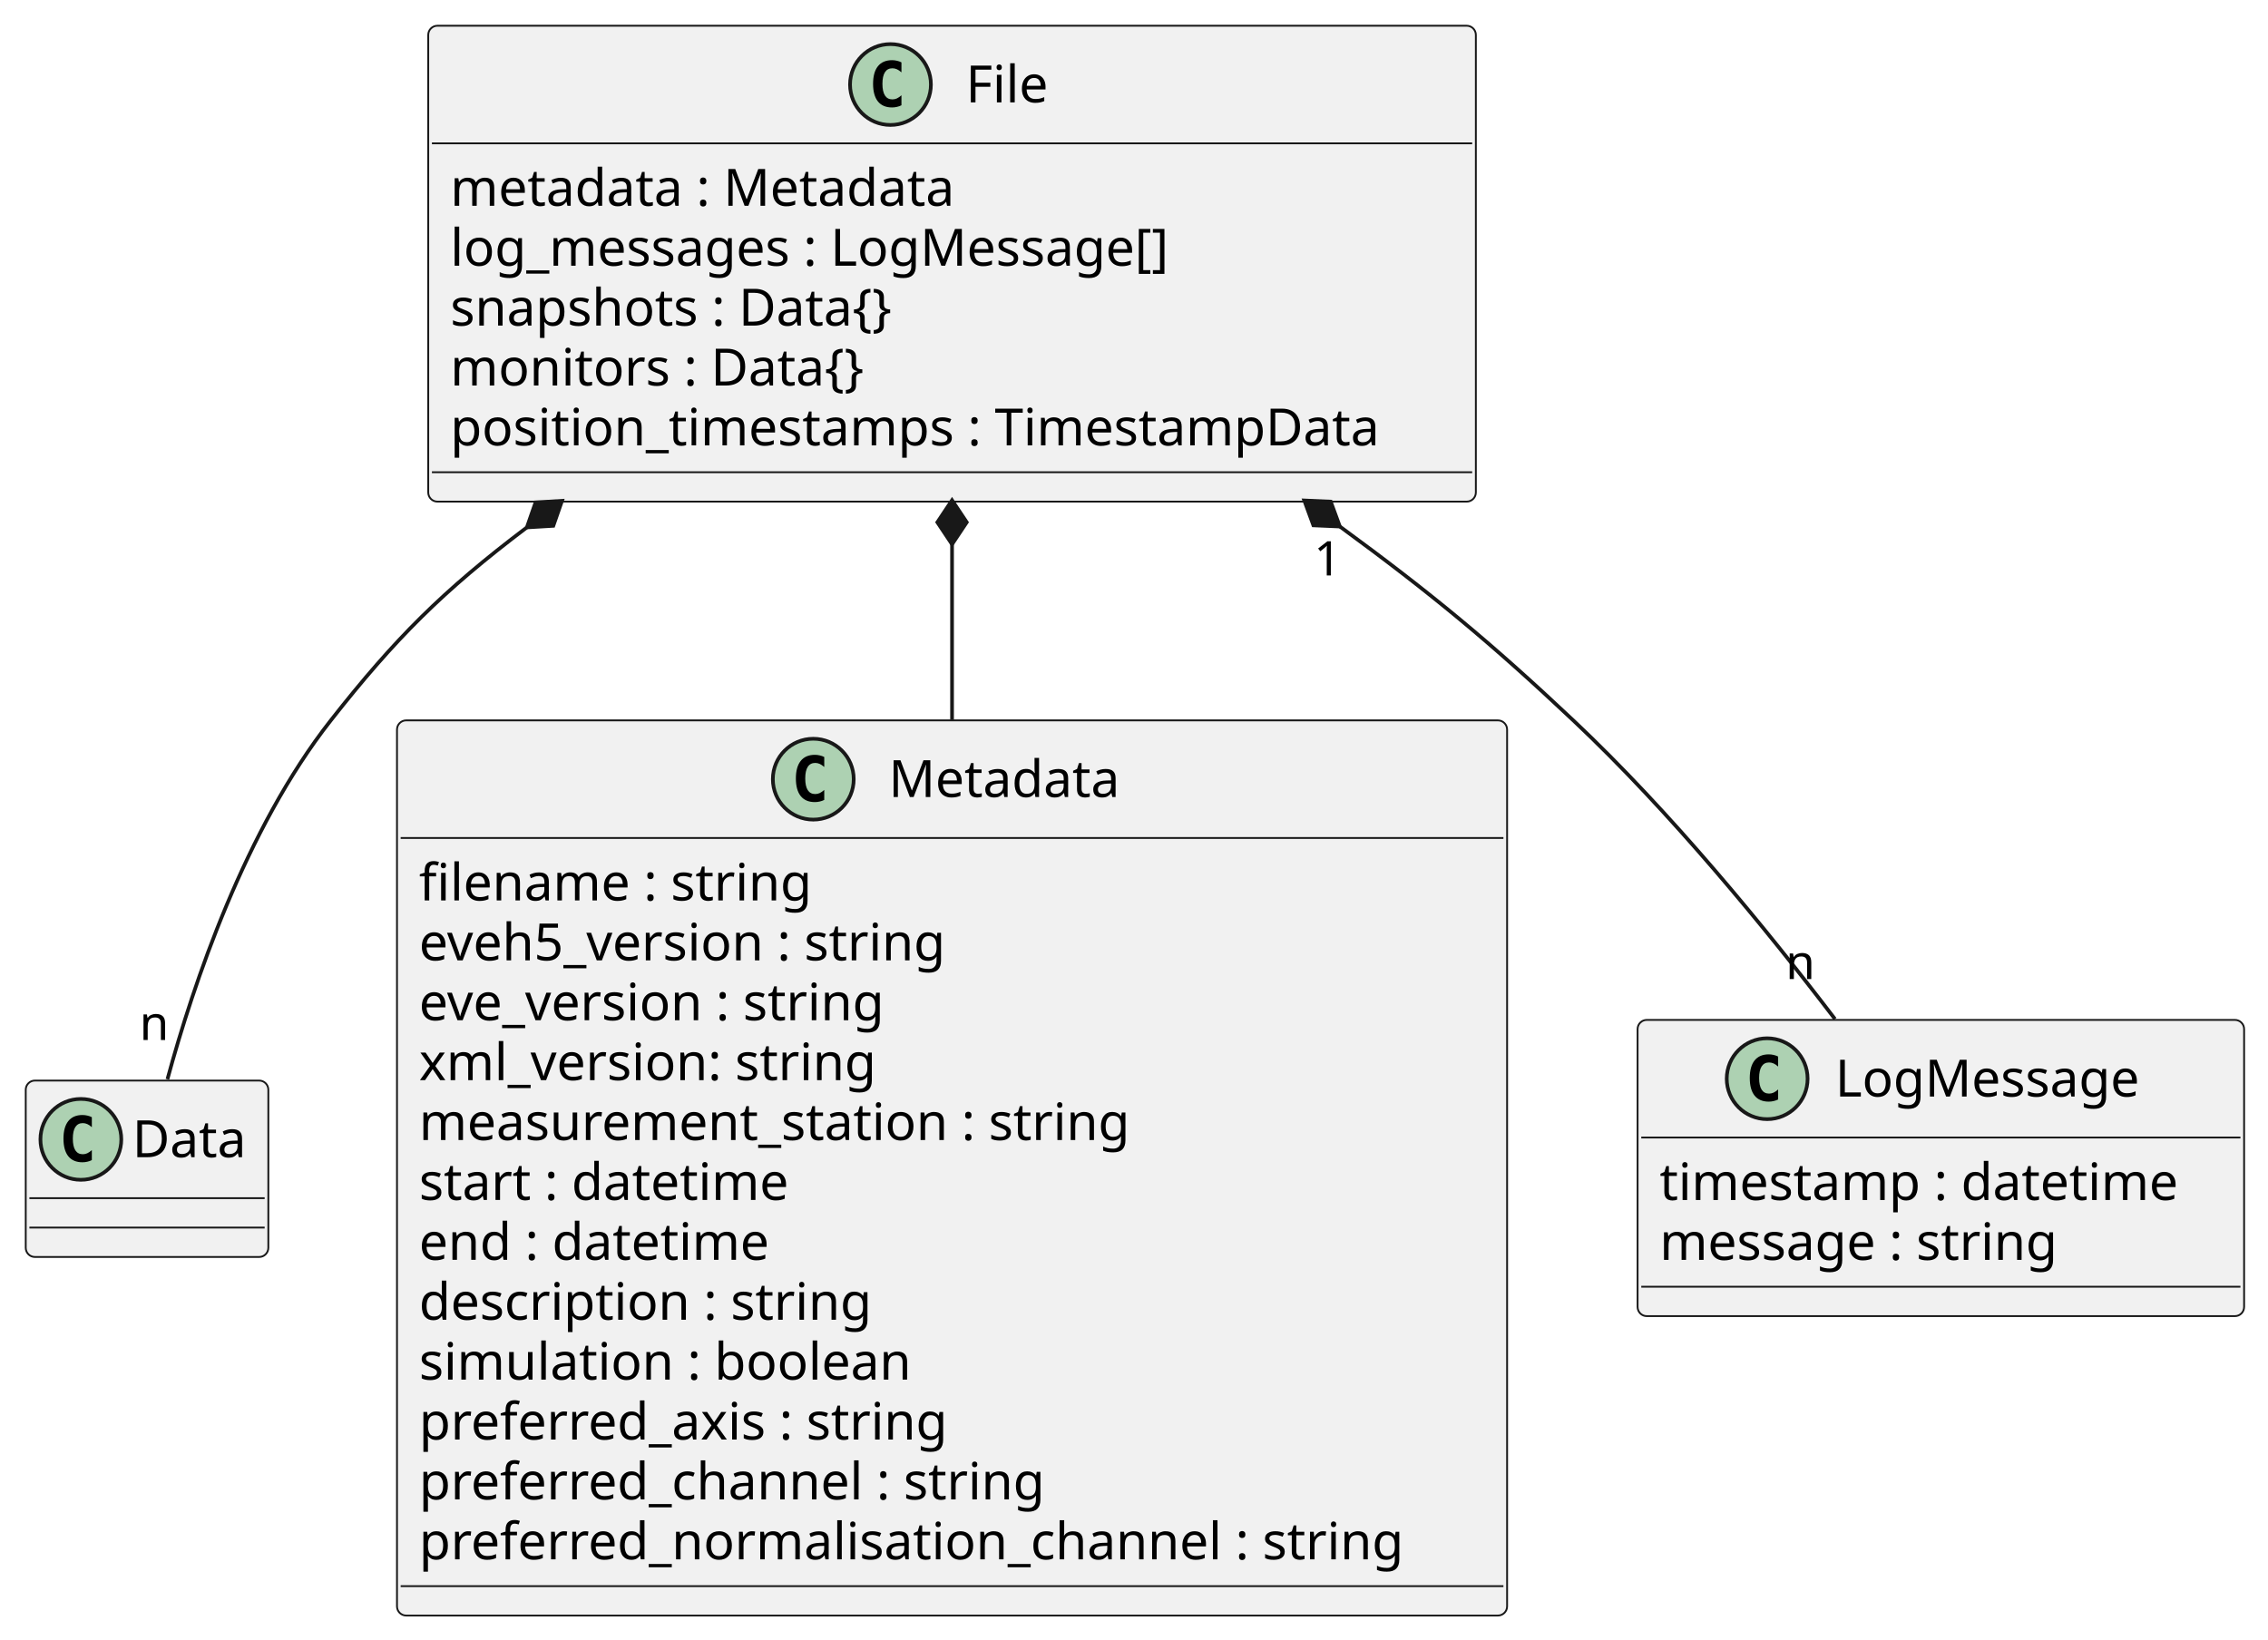
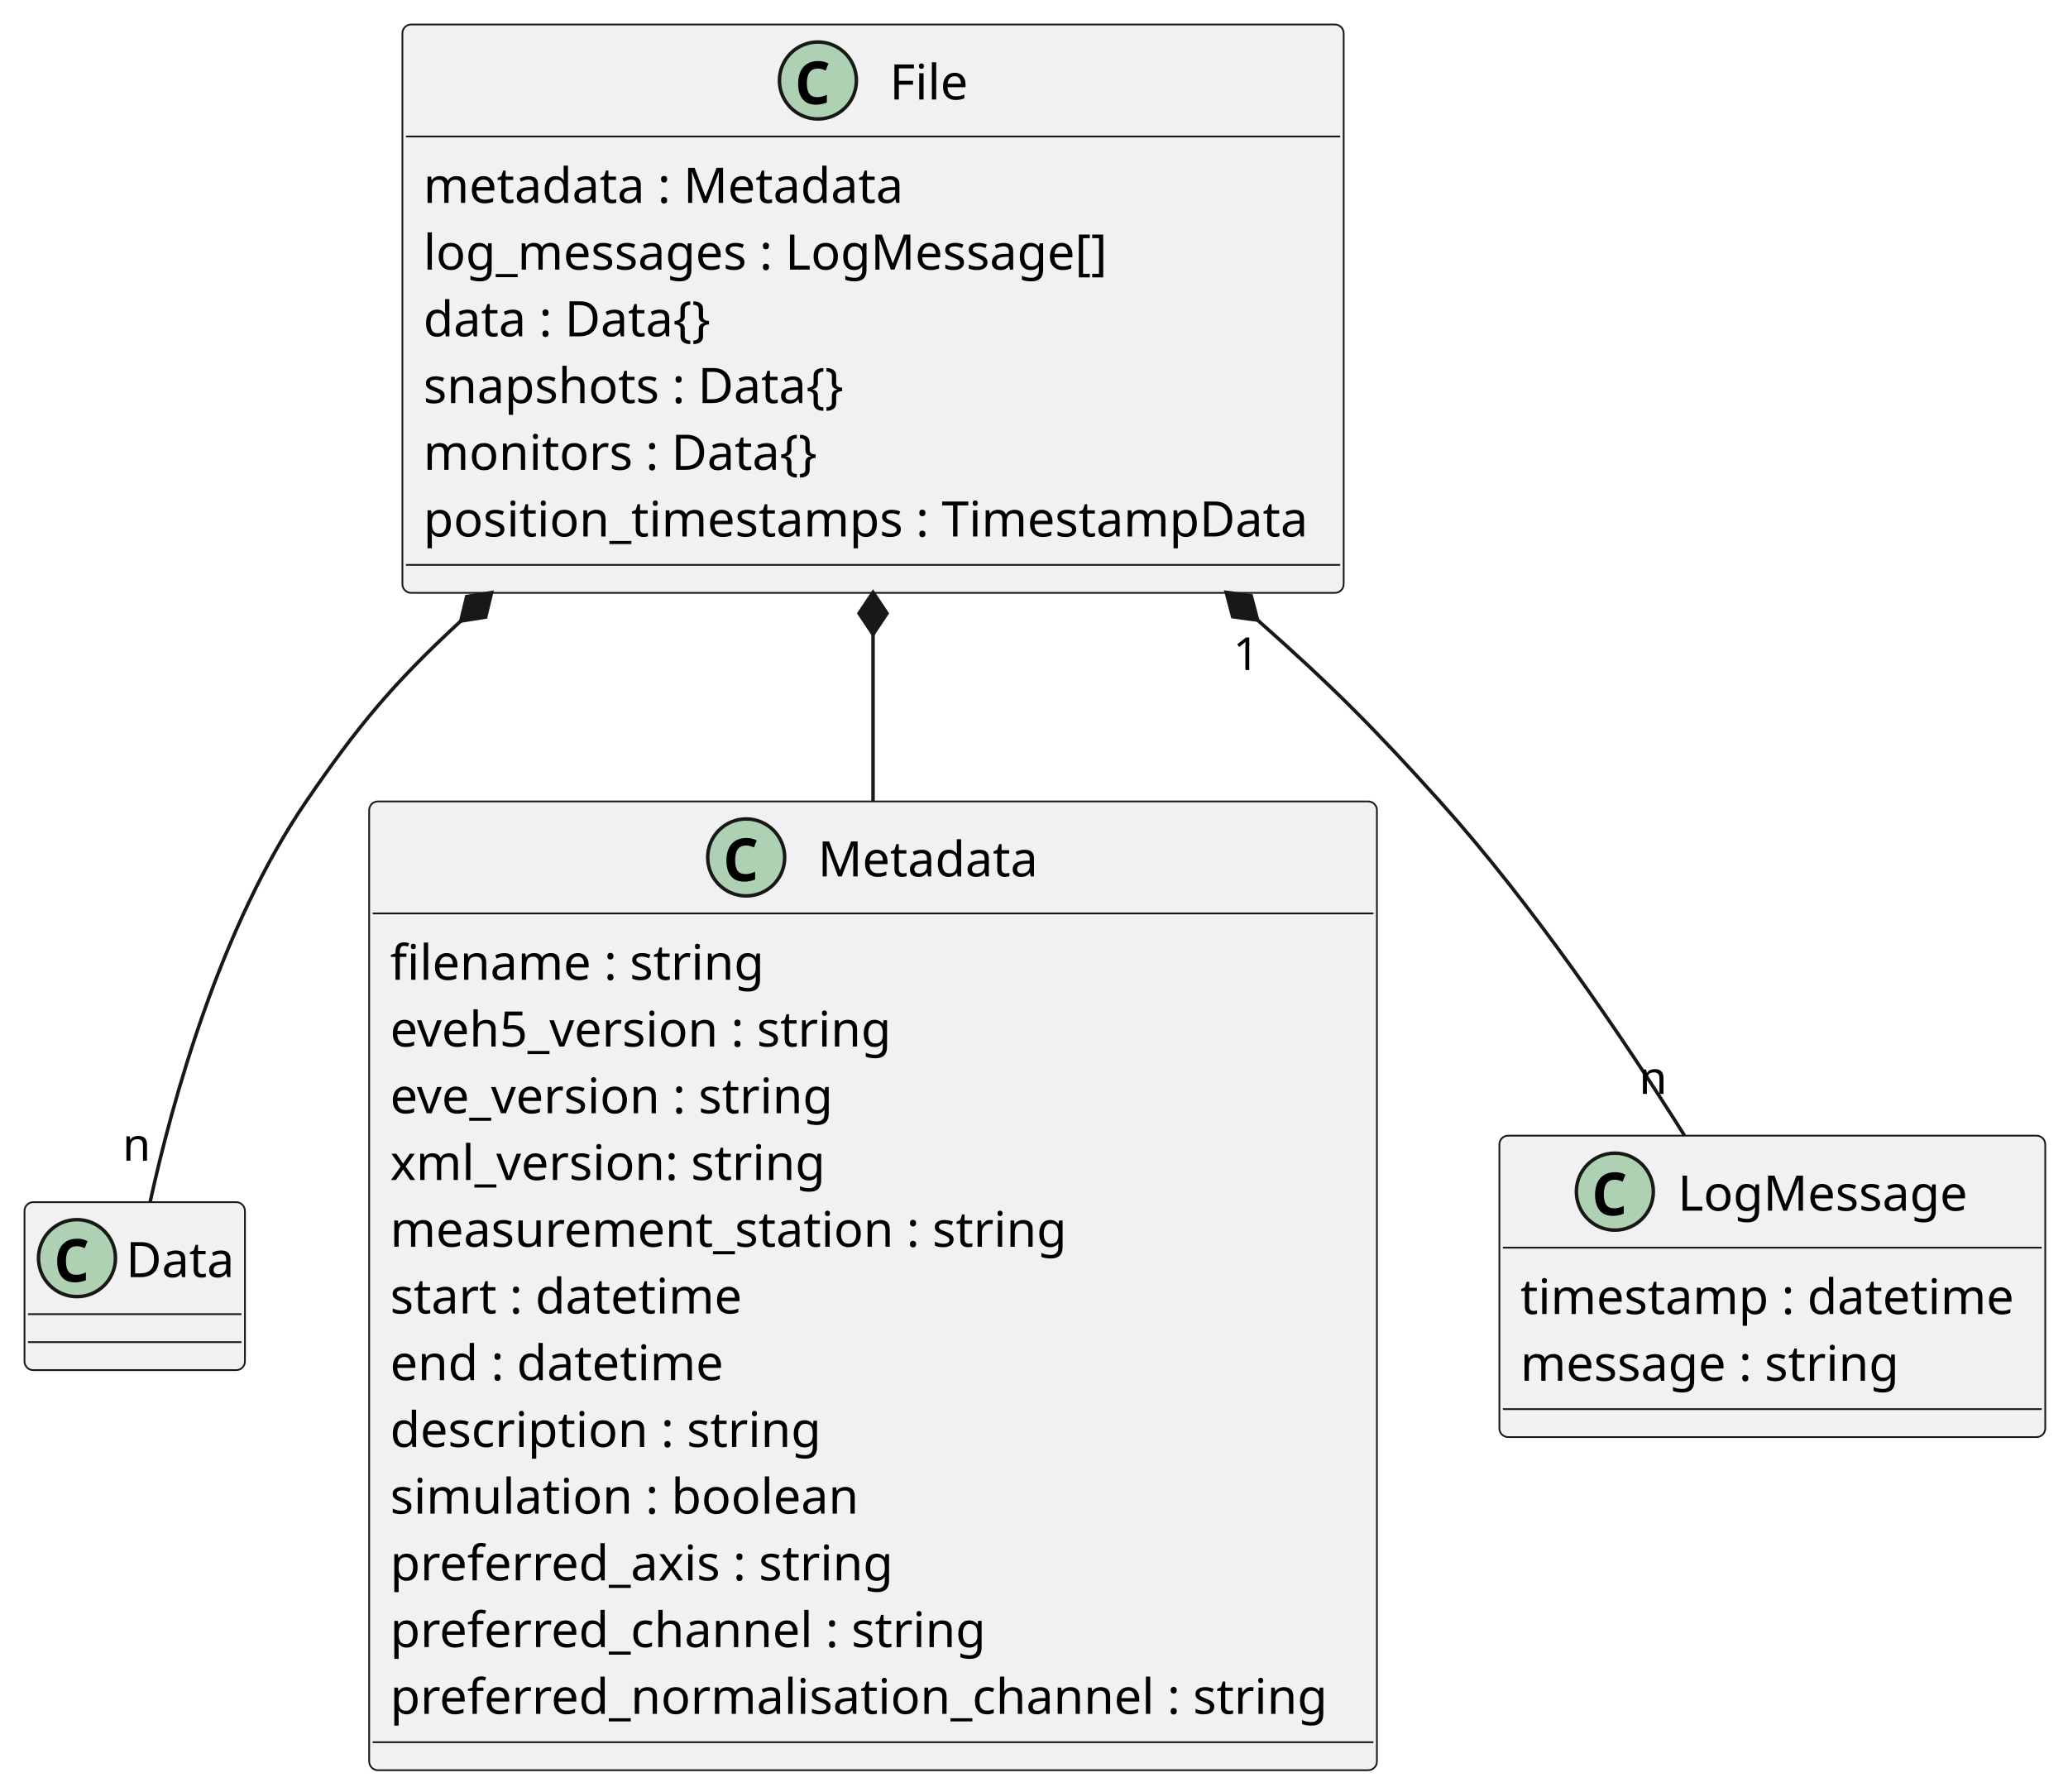
- <svg xmlns="http://www.w3.org/2000/svg" contentStyleType="text/css" height="446px" preserveAspectRatio="none" style="width:617px;height:446px;background:#FFFFFF;" version="1.1" viewBox="0 0 617 446" width="617px" zoomAndPan="magnify">
+ <svg xmlns="http://www.w3.org/2000/svg" contentStyleType="text/css" height="512px" preserveAspectRatio="none" style="width:591px;height:512px;background:#FFFFFF;" version="1.1" viewBox="0 0 591 512" width="591px" zoomAndPan="magnify">
  <defs />
  <g>
    <g id="elem_File">
-       <rect codeLine="2" fill="#F1F1F1" height="129.484" id="File" rx="2.5" ry="2.5" style="stroke:#181818;stroke-width:0.5;" width="285" x="116.5" y="7" />
-       <ellipse cx="242.25" cy="23" fill="#ADD1B2" rx="11" ry="11" style="stroke:#181818;stroke-width:1.0;" />
-       <path d="M245.234,28.641 Q244.656,28.938 244.016,29.078 Q243.375,29.234 242.672,29.234 Q240.156,29.234 238.828,27.594 Q237.516,25.938 237.516,22.812 Q237.516,19.672 238.828,18.031 Q240.156,16.375 242.672,16.375 Q243.375,16.375 244.016,16.531 Q244.672,16.672 245.234,16.969 L245.234,19.688 Q244.594,19.109 244,18.844 Q243.406,18.578 242.781,18.578 Q241.438,18.578 240.75,19.641 Q240.062,20.703 240.062,22.812 Q240.062,24.906 240.75,25.984 Q241.438,27.047 242.781,27.047 Q243.406,27.047 244,26.781 Q244.594,26.5 245.234,25.922 L245.234,28.641 Z " fill="#000000" />
-       <text fill="#000000" font-family="sans-serif" font-size="14" lengthAdjust="spacing" textLength="25" x="262.75" y="27.847">File</text>
-       <line style="stroke:#181818;stroke-width:0.5;" x1="117.5" x2="400.5" y1="39" y2="39" />
-       <text fill="#000000" font-family="sans-serif" font-size="14" lengthAdjust="spacing" textLength="149" x="122.5" y="55.995">metadata : Metadata</text>
-       <text fill="#000000" font-family="sans-serif" font-size="14" lengthAdjust="spacing" textLength="211" x="122.5" y="72.292">log_messages : LogMessage[]</text>
-       <text fill="#000000" font-family="sans-serif" font-size="14" lengthAdjust="spacing" textLength="136" x="122.5" y="88.589">snapshots : Data{}</text>
-       <text fill="#000000" font-family="sans-serif" font-size="14" lengthAdjust="spacing" textLength="128" x="122.5" y="104.886">monitors : Data{}</text>
-       <text fill="#000000" font-family="sans-serif" font-size="14" lengthAdjust="spacing" textLength="273" x="122.5" y="121.183">position_timestamps : TimestampData</text>
-       <line style="stroke:#181818;stroke-width:0.5;" x1="117.5" x2="400.5" y1="128.484" y2="128.484" />
+       <rect codeLine="2" fill="#F1F1F1" height="162.407" id="File" rx="2.5" ry="2.5" style="stroke:#181818;stroke-width:0.5;" width="269" x="115" y="7" />
+       <ellipse cx="233.75" cy="23" fill="#ADD1B2" rx="11" ry="11" style="stroke:#181818;stroke-width:1.0;" />
+       <path d="M233.219,29.922 Q231.469,29.922 230.328,29.188 Q229.203,28.438 228.641,27.094 Q228.094,25.734 228.094,23.938 Q228.094,21.906 228.75,20.453 Q229.406,19 230.688,18.219 Q231.969,17.438 233.844,17.438 Q234.734,17.438 235.406,17.625 Q236.078,17.797 236.766,18.141 L235.953,20.156 Q235.328,19.844 234.781,19.719 Q234.25,19.594 233.766,19.594 Q232.594,19.594 231.891,20.125 Q231.188,20.656 230.891,21.609 Q230.594,22.562 230.594,23.828 Q230.594,25.844 231.312,26.812 Q232.031,27.766 233.625,27.766 Q234.219,27.766 234.844,27.609 Q235.469,27.453 236.297,27.078 L236.297,29.297 Q235.562,29.609 234.766,29.766 Q233.984,29.922 233.219,29.922 Z " fill="#000000" />
+       <text fill="#000000" font-family="sans-serif" font-size="14" lengthAdjust="spacing" textLength="23" x="254.25" y="28.432">File</text>
+       <line style="stroke:#181818;stroke-width:0.5;" x1="116" x2="383" y1="39" y2="39" />
+       <text fill="#000000" font-family="sans-serif" font-size="14" lengthAdjust="spacing" textLength="140" x="121" y="57.966">metadata : Metadata</text>
+       <text fill="#000000" font-family="sans-serif" font-size="14" lengthAdjust="spacing" textLength="200" x="121" y="77.034">log_messages : LogMessage[]</text>
+       <text fill="#000000" font-family="sans-serif" font-size="14" lengthAdjust="spacing" textLength="83" x="121" y="96.102">data : Data{}</text>
+       <text fill="#000000" font-family="sans-serif" font-size="14" lengthAdjust="spacing" textLength="122" x="121" y="115.17">snapshots : Data{}</text>
+       <text fill="#000000" font-family="sans-serif" font-size="14" lengthAdjust="spacing" textLength="113" x="121" y="134.238">monitors : Data{}</text>
+       <text fill="#000000" font-family="sans-serif" font-size="14" lengthAdjust="spacing" textLength="257" x="121" y="153.305">position_timestamps : TimestampData</text>
+       <line style="stroke:#181818;stroke-width:0.5;" x1="116" x2="383" y1="161.407" y2="161.407" />
    </g>
    <g id="elem_Data">
-       <rect fill="#F1F1F1" height="48" id="Data" rx="2.5" ry="2.5" style="stroke:#181818;stroke-width:0.5;" width="66" x="7" y="294" />
-       <ellipse cx="22" cy="310" fill="#ADD1B2" rx="11" ry="11" style="stroke:#181818;stroke-width:1.0;" />
-       <path d="M24.984,315.641 Q24.406,315.938 23.766,316.078 Q23.125,316.234 22.422,316.234 Q19.906,316.234 18.578,314.594 Q17.266,312.938 17.266,309.812 Q17.266,306.672 18.578,305.031 Q19.906,303.375 22.422,303.375 Q23.125,303.375 23.766,303.531 Q24.422,303.672 24.984,303.969 L24.984,306.688 Q24.344,306.109 23.75,305.844 Q23.156,305.578 22.531,305.578 Q21.188,305.578 20.5,306.641 Q19.812,307.703 19.812,309.812 Q19.812,311.906 20.5,312.984 Q21.188,314.047 22.531,314.047 Q23.156,314.047 23.75,313.781 Q24.344,313.5 24.984,312.922 L24.984,315.641 Z " fill="#000000" />
-       <text fill="#000000" font-family="sans-serif" font-size="14" lengthAdjust="spacing" textLength="34" x="36" y="314.847">Data</text>
-       <line style="stroke:#181818;stroke-width:0.5;" x1="8" x2="72" y1="326" y2="326" />
-       <line style="stroke:#181818;stroke-width:0.5;" x1="8" x2="72" y1="334" y2="334" />
+       <rect fill="#F1F1F1" height="48" id="Data" rx="2.5" ry="2.5" style="stroke:#181818;stroke-width:0.5;" width="63" x="7" y="343.5" />
+       <ellipse cx="22" cy="359.5" fill="#ADD1B2" rx="11" ry="11" style="stroke:#181818;stroke-width:1.0;" />
+       <path d="M21.469,366.422 Q19.719,366.422 18.578,365.688 Q17.453,364.938 16.891,363.594 Q16.344,362.234 16.344,360.438 Q16.344,358.406 17,356.953 Q17.656,355.5 18.938,354.719 Q20.219,353.938 22.094,353.938 Q22.984,353.938 23.656,354.125 Q24.328,354.297 25.016,354.641 L24.203,356.656 Q23.578,356.344 23.031,356.219 Q22.5,356.094 22.016,356.094 Q20.844,356.094 20.141,356.625 Q19.438,357.156 19.141,358.109 Q18.844,359.062 18.844,360.328 Q18.844,362.344 19.562,363.312 Q20.281,364.266 21.875,364.266 Q22.469,364.266 23.094,364.109 Q23.719,363.953 24.547,363.578 L24.547,365.797 Q23.812,366.109 23.016,366.266 Q22.234,366.422 21.469,366.422 Z " fill="#000000" />
+       <text fill="#000000" font-family="sans-serif" font-size="14" lengthAdjust="spacing" textLength="31" x="36" y="364.932">Data</text>
+       <line style="stroke:#181818;stroke-width:0.5;" x1="8" x2="69" y1="375.5" y2="375.5" />
+       <line style="stroke:#181818;stroke-width:0.5;" x1="8" x2="69" y1="383.5" y2="383.5" />
    </g>
    <g id="elem_Metadata">
-       <rect codeLine="12" fill="#F1F1F1" height="243.562" id="Metadata" rx="2.5" ry="2.5" style="stroke:#181818;stroke-width:0.5;" width="302" x="108" y="196" />
-       <ellipse cx="221.25" cy="212" fill="#ADD1B2" rx="11" ry="11" style="stroke:#181818;stroke-width:1.0;" />
-       <path d="M224.234,217.641 Q223.656,217.938 223.016,218.078 Q222.375,218.234 221.672,218.234 Q219.156,218.234 217.828,216.594 Q216.516,214.938 216.516,211.812 Q216.516,208.672 217.828,207.031 Q219.156,205.375 221.672,205.375 Q222.375,205.375 223.016,205.531 Q223.672,205.672 224.234,205.969 L224.234,208.688 Q223.594,208.109 223,207.844 Q222.406,207.578 221.781,207.578 Q220.438,207.578 219.75,208.641 Q219.062,209.703 219.062,211.812 Q219.062,213.906 219.75,214.984 Q220.438,216.047 221.781,216.047 Q222.406,216.047 223,215.781 Q223.594,215.5 224.234,214.922 L224.234,217.641 Z " fill="#000000" />
-       <text fill="#000000" font-family="sans-serif" font-size="14" lengthAdjust="spacing" textLength="67" x="241.75" y="216.847">Metadata</text>
-       <line style="stroke:#181818;stroke-width:0.5;" x1="109" x2="409" y1="228" y2="228" />
-       <text fill="#000000" font-family="sans-serif" font-size="14" lengthAdjust="spacing" textLength="116" x="114" y="244.995">filename : string</text>
-       <text fill="#000000" font-family="sans-serif" font-size="14" lengthAdjust="spacing" textLength="156" x="114" y="261.292">eveh5_version : string</text>
-       <text fill="#000000" font-family="sans-serif" font-size="14" lengthAdjust="spacing" textLength="138" x="114" y="277.589">eve_version : string</text>
-       <text fill="#000000" font-family="sans-serif" font-size="14" lengthAdjust="spacing" textLength="134" x="114" y="293.886">xml_version: string</text>
-       <text fill="#000000" font-family="sans-serif" font-size="14" lengthAdjust="spacing" textLength="208" x="114" y="310.183">measurement_station : string</text>
-       <text fill="#000000" font-family="sans-serif" font-size="14" lengthAdjust="spacing" textLength="109" x="114" y="326.479">start : datetime</text>
-       <text fill="#000000" font-family="sans-serif" font-size="14" lengthAdjust="spacing" textLength="104" x="114" y="342.776">end : datetime</text>
-       <text fill="#000000" font-family="sans-serif" font-size="14" lengthAdjust="spacing" textLength="132" x="114" y="359.073">description : string</text>
-       <text fill="#000000" font-family="sans-serif" font-size="14" lengthAdjust="spacing" textLength="145" x="114" y="375.37">simulation : boolean</text>
-       <text fill="#000000" font-family="sans-serif" font-size="14" lengthAdjust="spacing" textLength="156" x="114" y="391.667">preferred_axis : string</text>
-       <text fill="#000000" font-family="sans-serif" font-size="14" lengthAdjust="spacing" textLength="185" x="114" y="407.964">preferred_channel : string</text>
-       <text fill="#000000" font-family="sans-serif" font-size="14" lengthAdjust="spacing" textLength="290" x="114" y="424.261">preferred_normalisation_channel : string</text>
-       <line style="stroke:#181818;stroke-width:0.5;" x1="109" x2="409" y1="431.562" y2="431.562" />
+       <rect codeLine="13" fill="#F1F1F1" height="276.815" id="Metadata" rx="2.5" ry="2.5" style="stroke:#181818;stroke-width:0.5;" width="288" x="105.5" y="229" />
+       <ellipse cx="213.25" cy="245" fill="#ADD1B2" rx="11" ry="11" style="stroke:#181818;stroke-width:1.0;" />
+       <path d="M212.719,251.922 Q210.969,251.922 209.828,251.188 Q208.703,250.438 208.141,249.094 Q207.594,247.734 207.594,245.938 Q207.594,243.906 208.25,242.453 Q208.906,241 210.188,240.219 Q211.469,239.438 213.344,239.438 Q214.234,239.438 214.906,239.625 Q215.578,239.797 216.266,240.141 L215.453,242.156 Q214.828,241.844 214.281,241.719 Q213.75,241.594 213.266,241.594 Q212.094,241.594 211.391,242.125 Q210.688,242.656 210.391,243.609 Q210.094,244.562 210.094,245.828 Q210.094,247.844 210.812,248.812 Q211.531,249.766 213.125,249.766 Q213.719,249.766 214.344,249.609 Q214.969,249.453 215.797,249.078 L215.797,251.297 Q215.062,251.609 214.266,251.766 Q213.484,251.922 212.719,251.922 Z " fill="#000000" />
+       <text fill="#000000" font-family="sans-serif" font-size="14" lengthAdjust="spacing" textLength="64" x="233.75" y="250.432">Metadata</text>
+       <line style="stroke:#181818;stroke-width:0.5;" x1="106.5" x2="392.5" y1="261" y2="261" />
+       <text fill="#000000" font-family="sans-serif" font-size="14" lengthAdjust="spacing" textLength="111" x="111.5" y="279.966">filename : string</text>
+       <text fill="#000000" font-family="sans-serif" font-size="14" lengthAdjust="spacing" textLength="147" x="111.5" y="299.034">eveh5_version : string</text>
+       <text fill="#000000" font-family="sans-serif" font-size="14" lengthAdjust="spacing" textLength="130" x="111.5" y="318.102">eve_version : string</text>
+       <text fill="#000000" font-family="sans-serif" font-size="14" lengthAdjust="spacing" textLength="127" x="111.5" y="337.17">xml_version: string</text>
+       <text fill="#000000" font-family="sans-serif" font-size="14" lengthAdjust="spacing" textLength="198" x="111.5" y="356.238">measurement_station : string</text>
+       <text fill="#000000" font-family="sans-serif" font-size="14" lengthAdjust="spacing" textLength="103" x="111.5" y="375.305">start : datetime</text>
+       <text fill="#000000" font-family="sans-serif" font-size="14" lengthAdjust="spacing" textLength="98" x="111.5" y="394.373">end : datetime</text>
+       <text fill="#000000" font-family="sans-serif" font-size="14" lengthAdjust="spacing" textLength="128" x="111.5" y="413.441">description : string</text>
+       <text fill="#000000" font-family="sans-serif" font-size="14" lengthAdjust="spacing" textLength="137" x="111.5" y="432.509">simulation : boolean</text>
+       <text fill="#000000" font-family="sans-serif" font-size="14" lengthAdjust="spacing" textLength="149" x="111.5" y="451.577">preferred_axis : string</text>
+       <text fill="#000000" font-family="sans-serif" font-size="14" lengthAdjust="spacing" textLength="177" x="111.5" y="470.645">preferred_channel : string</text>
+       <text fill="#000000" font-family="sans-serif" font-size="14" lengthAdjust="spacing" textLength="276" x="111.5" y="489.713">preferred_normalisation_channel : string</text>
+       <line style="stroke:#181818;stroke-width:0.5;" x1="106.5" x2="392.5" y1="497.815" y2="497.815" />
    </g>
    <g id="elem_LogMessage">
-       <rect codeLine="27" fill="#F1F1F1" height="80.594" id="LogMessage" rx="2.5" ry="2.5" style="stroke:#181818;stroke-width:0.5;" width="165" x="445.5" y="277.5" />
-       <ellipse cx="480.75" cy="293.5" fill="#ADD1B2" rx="11" ry="11" style="stroke:#181818;stroke-width:1.0;" />
-       <path d="M483.734,299.141 Q483.156,299.438 482.516,299.578 Q481.875,299.734 481.172,299.734 Q478.656,299.734 477.328,298.094 Q476.016,296.438 476.016,293.312 Q476.016,290.172 477.328,288.531 Q478.656,286.875 481.172,286.875 Q481.875,286.875 482.516,287.031 Q483.172,287.172 483.734,287.469 L483.734,290.188 Q483.094,289.609 482.5,289.344 Q481.906,289.078 481.281,289.078 Q479.938,289.078 479.25,290.141 Q478.562,291.203 478.562,293.312 Q478.562,295.406 479.25,296.484 Q479.938,297.547 481.281,297.547 Q481.906,297.547 482.5,297.281 Q483.094,297 483.734,296.422 L483.734,299.141 Z " fill="#000000" />
-       <text fill="#000000" font-family="sans-serif" font-size="14" lengthAdjust="spacing" textLength="88" x="499.25" y="298.347">LogMessage</text>
-       <line style="stroke:#181818;stroke-width:0.5;" x1="446.5" x2="609.5" y1="309.5" y2="309.5" />
-       <text fill="#000000" font-family="sans-serif" font-size="14" lengthAdjust="spacing" textLength="153" x="451.5" y="326.495">timestamp : datetime</text>
-       <text fill="#000000" font-family="sans-serif" font-size="14" lengthAdjust="spacing" textLength="117" x="451.5" y="342.792">message : string</text>
-       <line style="stroke:#181818;stroke-width:0.5;" x1="446.5" x2="609.5" y1="350.094" y2="350.094" />
+       <rect codeLine="28" fill="#F1F1F1" height="86.136" id="LogMessage" rx="2.5" ry="2.5" style="stroke:#181818;stroke-width:0.5;" width="156" x="428.5" y="324.5" />
+       <ellipse cx="461.5" cy="340.5" fill="#ADD1B2" rx="11" ry="11" style="stroke:#181818;stroke-width:1.0;" />
+       <path d="M460.969,347.422 Q459.219,347.422 458.078,346.688 Q456.953,345.938 456.391,344.594 Q455.844,343.234 455.844,341.438 Q455.844,339.406 456.5,337.953 Q457.156,336.5 458.438,335.719 Q459.719,334.938 461.594,334.938 Q462.484,334.938 463.156,335.125 Q463.828,335.297 464.516,335.641 L463.703,337.656 Q463.078,337.344 462.531,337.219 Q462,337.094 461.516,337.094 Q460.344,337.094 459.641,337.625 Q458.938,338.156 458.641,339.109 Q458.344,340.062 458.344,341.328 Q458.344,343.344 459.062,344.312 Q459.781,345.266 461.375,345.266 Q461.969,345.266 462.594,345.109 Q463.219,344.953 464.047,344.578 L464.047,346.797 Q463.312,347.109 462.516,347.266 Q461.734,347.422 460.969,347.422 Z " fill="#000000" />
+       <text fill="#000000" font-family="sans-serif" font-size="14" lengthAdjust="spacing" textLength="84" x="479.5" y="345.932">LogMessage</text>
+       <line style="stroke:#181818;stroke-width:0.5;" x1="429.5" x2="583.5" y1="356.5" y2="356.5" />
+       <text fill="#000000" font-family="sans-serif" font-size="14" lengthAdjust="spacing" textLength="144" x="434.5" y="375.466">timestamp : datetime</text>
+       <text fill="#000000" font-family="sans-serif" font-size="14" lengthAdjust="spacing" textLength="112" x="434.5" y="394.534">message : string</text>
+       <line style="stroke:#181818;stroke-width:0.5;" x1="429.5" x2="583.5" y1="402.636" y2="402.636" />
    </g>
    <g id="link_File_Data">
-       <path codeLine="10" d="M143.327,143.496 C120.467,160.776 107.51,173.71 90,196 C66.69,225.67 52.59,267.74 45.55,293.65 " fill="none" id="File-backto-Data" style="stroke:#181818;stroke-width:1.0;" />
-       <polygon fill="#181818" points="152.9,136.26,145.702,136.687,143.327,143.496,150.526,143.069,152.9,136.26" style="stroke:#181818;stroke-width:1.0;" />
-       <text fill="#000000" font-family="sans-serif" font-size="13" lengthAdjust="spacing" textLength="8" x="37.928" y="282.97">n</text>
+       <path codeLine="11" d="M131.671,177.457 C112.15,195.467 102.2,207.53 87.5,229 C62.88,264.97 49.22,314.67 42.91,343.42 " fill="none" id="File-backto-Data" style="stroke:#181818;stroke-width:1.0;" />
+       <polygon fill="#181818" points="140.49,169.32,133.368,170.449,131.671,177.457,138.793,176.328,140.49,169.32" style="stroke:#181818;stroke-width:1.0;" />
+       <text fill="#000000" font-family="sans-serif" font-size="13" lengthAdjust="spacing" textLength="8" x="35.02" y="331.656">n</text>
    </g>
    <g id="link_File_Metadata">
-       <path codeLine="32" d="M259,148.1 C259,166.5 259,175.21 259,195.88 " fill="none" id="File-backto-Metadata" style="stroke:#181818;stroke-width:1.0;" />
-       <polygon fill="#181818" points="259,136.1,255,142.1,259,148.1,263,142.1,259,136.1" style="stroke:#181818;stroke-width:1.0;" />
+       <path codeLine="33" d="M249.5,181.26 C249.5,199.99 249.5,208.46 249.5,228.9 " fill="none" id="File-backto-Metadata" style="stroke:#181818;stroke-width:1.0;" />
+       <polygon fill="#181818" points="249.5,169.26,245.5,175.26,249.5,181.26,253.5,175.26,249.5,169.26" style="stroke:#181818;stroke-width:1.0;" />
    </g>
    <g id="link_File_LogMessage">
-       <path codeLine="33" d="M364.505,143.256 C389.325,161.416 405.65,174.94 428,196 C454.38,220.85 480.34,252.54 499.2,277.26 " fill="none" id="File-backto-LogMessage" style="stroke:#181818;stroke-width:1.0;" />
-       <polygon fill="#181818" points="354.82,136.17,357.3,142.941,364.505,143.256,362.024,136.485,354.82,136.17" style="stroke:#181818;stroke-width:1.0;" />
-       <text fill="#000000" font-family="sans-serif" font-size="13" lengthAdjust="spacing" textLength="8" x="357.437" y="156.561">1</text>
-       <text fill="#000000" font-family="sans-serif" font-size="13" lengthAdjust="spacing" textLength="8" x="485.767" y="266.382">n</text>
+       <path codeLine="34" d="M359.421,177.198 C380.541,195.868 393,208.39 411.5,229 C438.15,258.69 463.57,296.16 481.41,324.48 " fill="none" id="File-backto-LogMessage" style="stroke:#181818;stroke-width:1.0;" />
+       <polygon fill="#181818" points="350.43,169.25,352.276,176.221,359.421,177.198,357.575,170.227,350.43,169.25" style="stroke:#181818;stroke-width:1.0;" />
+       <text fill="#000000" font-family="sans-serif" font-size="13" lengthAdjust="spacing" textLength="7" x="352.412" y="191.435">1</text>
+       <text fill="#000000" font-family="sans-serif" font-size="13" lengthAdjust="spacing" textLength="8" x="468.41" y="312.571">n</text>
    </g>
  </g>
</svg>
